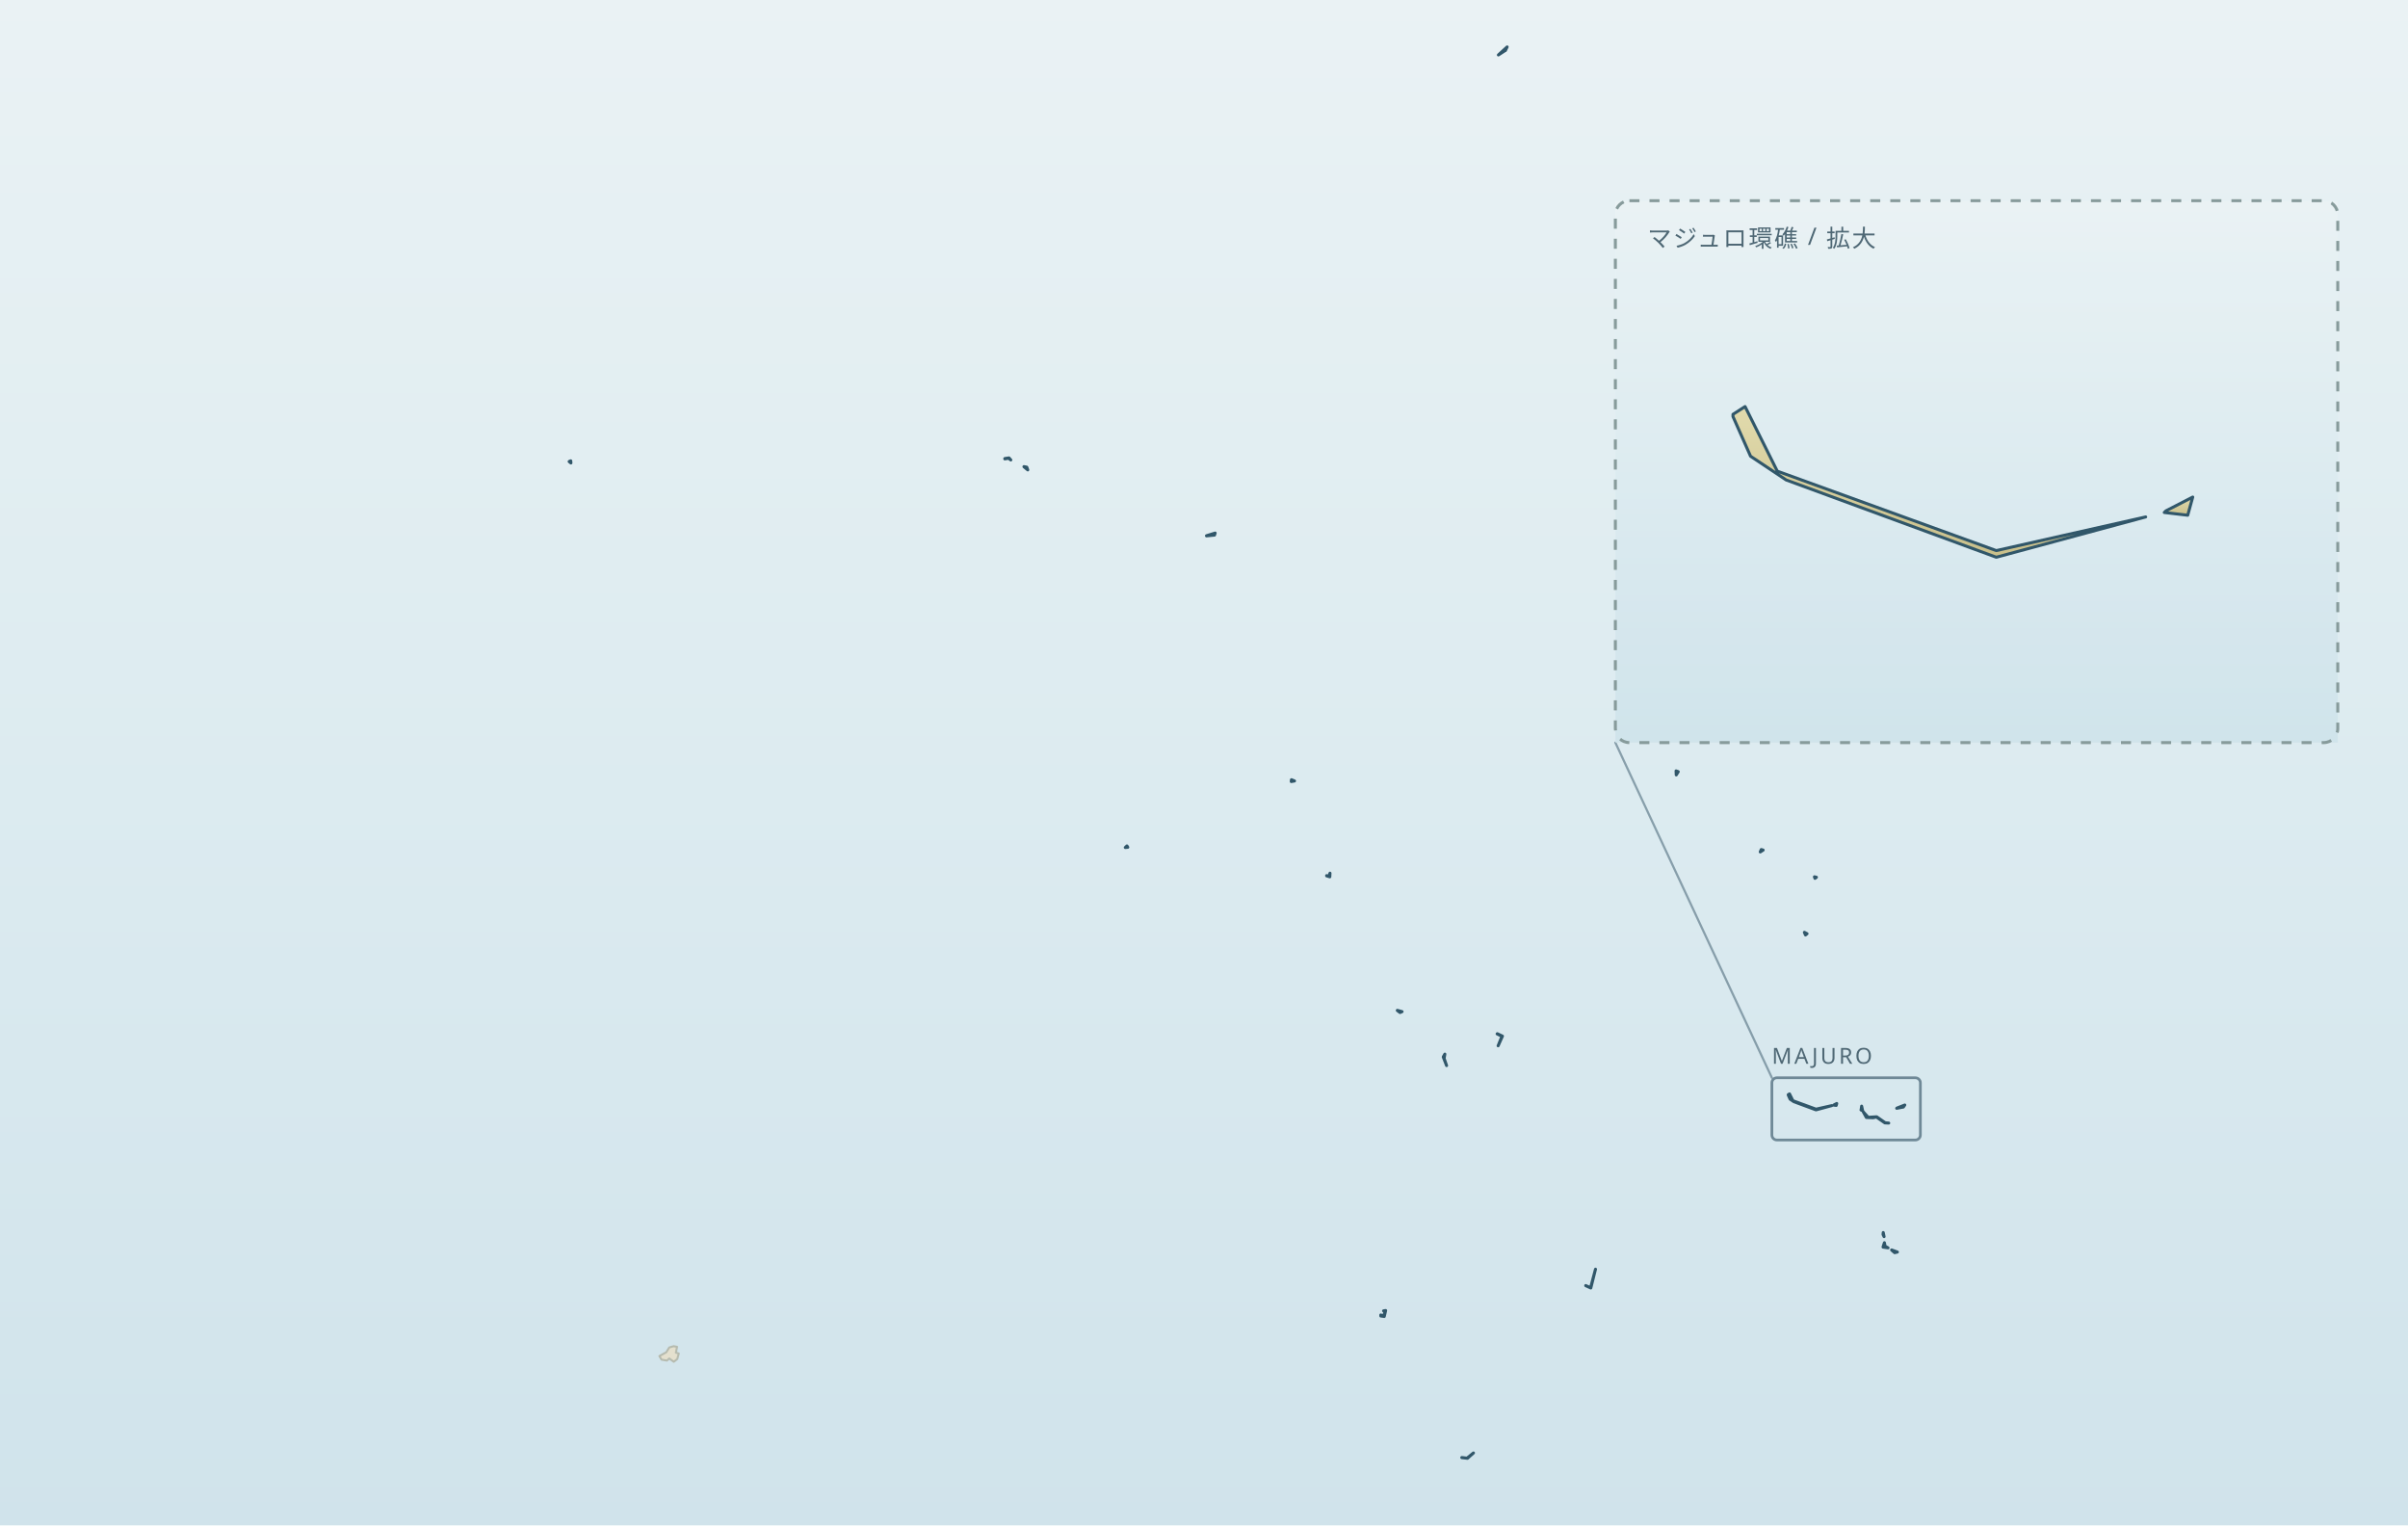
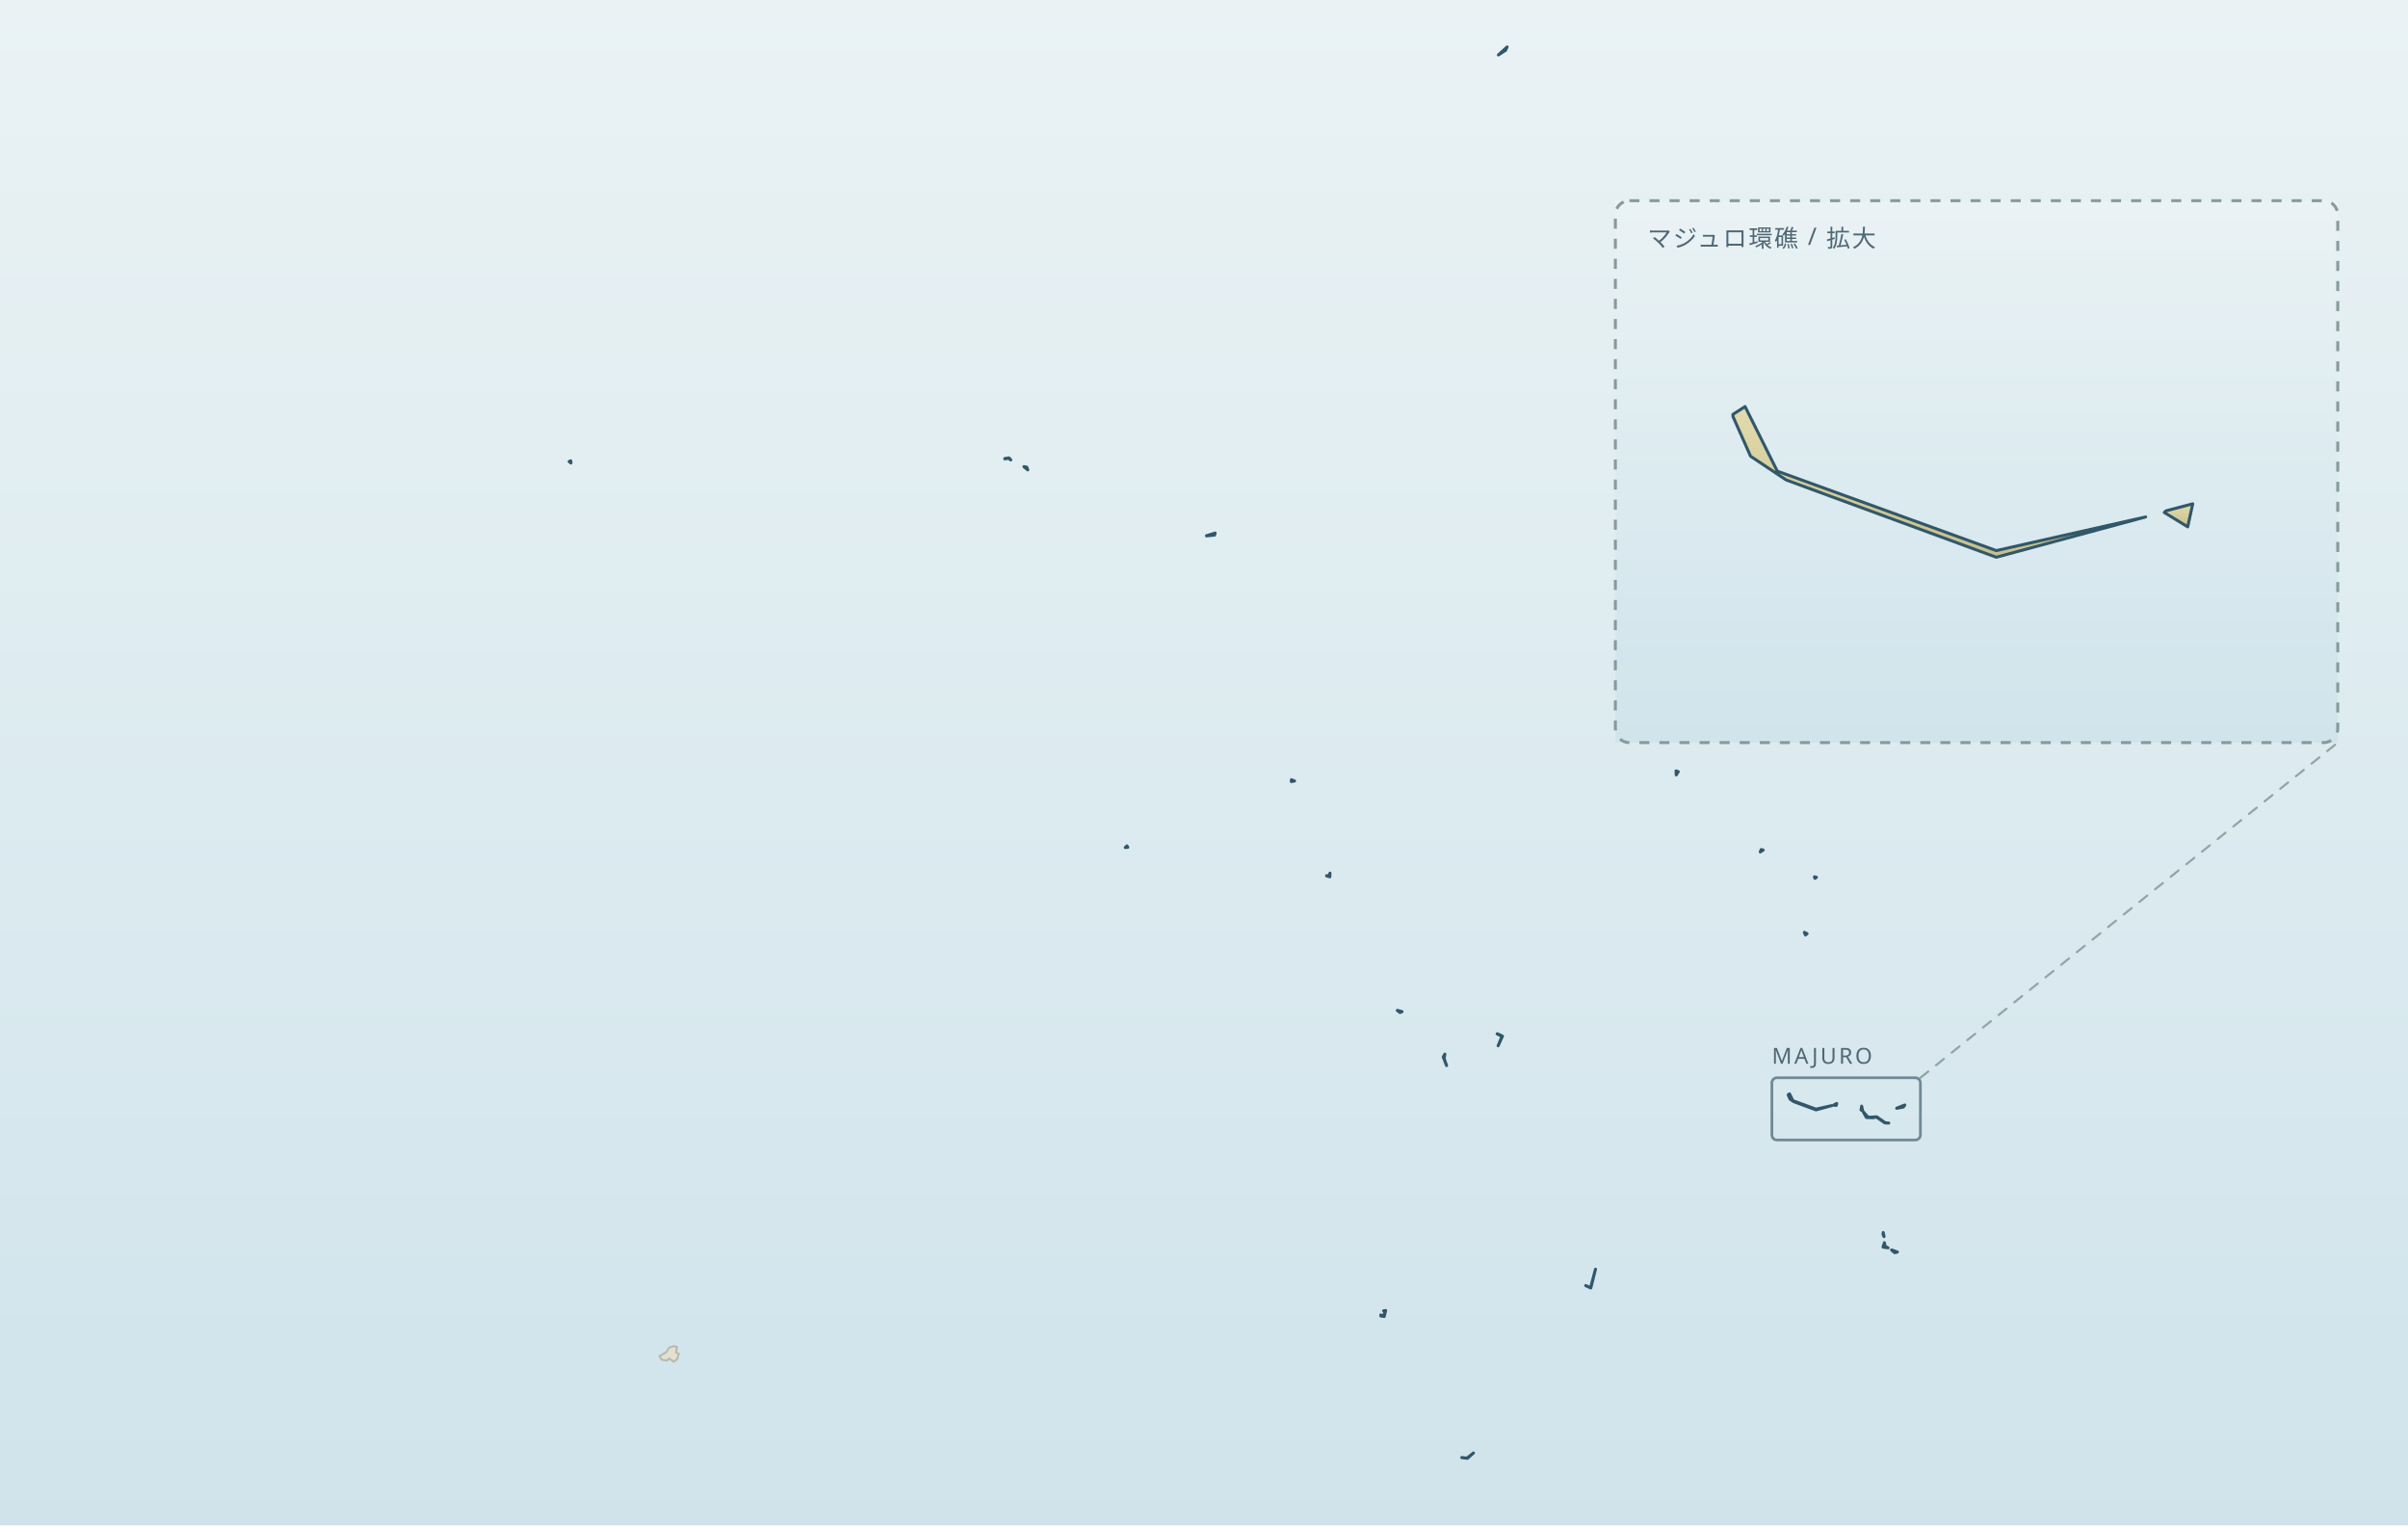
<svg xmlns="http://www.w3.org/2000/svg" viewBox="0 0 1200 760" role="img" aria-label="Marshall Islands map with enlarged Majuro inset" data-map-style="journey-atlas-map-v3-clean-background" data-map-projection="multi-region-local-equirectangular-fit-v1">
  <defs>
    <linearGradient id="sea" x1="0" y1="0" x2="0" y2="1">
      <stop offset="0" stop-color="#eaf2f4" />
      <stop offset="0.52" stop-color="#dcebf0" />
      <stop offset="1" stop-color="#d0e3eb" />
    </linearGradient>
    <linearGradient id="land" x1="0" y1="0" x2="0" y2="1">
      <stop offset="0" stop-color="#e2dbad" />
      <stop offset="0.55" stop-color="#d4cc9b" />
      <stop offset="1" stop-color="#c8bf8a" />
    </linearGradient>
  </defs>
  <rect x="0" y="0" width="1200" height="760" fill="url(#sea)" />
  <g id="main-land">
    <path d="M 335.77 670.72 L 335.94 670.78 L 337.41 671.04 L 336.83 673.96 L 338.27 674.37 L 337.52 677.12 L 335.77 678.50 L 333.52 676.85 L 332.37 677.90 L 329.66 677.44 L 328.60 675.65 L 332.02 673.76 L 333.52 671.36 Z" fill="#e4e0ce" stroke="#b6bbaf" stroke-width="1" stroke-linejoin="round" />
    <path d="M 891.14 545.54 L 891.14 545.43 L 891.78 545.02 L 893.47 548.43 L 904.99 552.64 L 912.85 550.86 L 904.99 552.99 L 893.94 548.90 L 892.07 547.64 Z" fill="url(#land)" stroke="#31576a" stroke-width="1.5" stroke-linejoin="round" />
    <path d="M 933.43 556.90 L 933.31 556.90 L 930.09 556.78 L 928.56 554.01 L 930.99 556.70 L 935.21 556.43 L 939.47 559.41 L 941.23 559.56 L 939.30 559.47 L 935.10 556.55 Z" fill="url(#land)" stroke="#31576a" stroke-width="1.5" stroke-linejoin="round" />
    <path d="M 746.08 515.13 L 746.16 515.04 L 748.73 516.24 L 746.57 521.06 L 748.49 516.30 Z" fill="url(#land)" stroke="#31576a" stroke-width="1.5" stroke-linejoin="round" />
    <path d="M 790.23 640.57 L 790.23 640.52 L 792.65 641.62 L 795.10 632.37 L 792.76 641.74 Z" fill="url(#land)" stroke="#31576a" stroke-width="1.5" stroke-linejoin="round" />
    <path d="M 728.46 726.26 L 728.46 726.20 L 731.08 726.52 L 734.28 723.93 L 731.31 726.58 Z" fill="url(#land)" stroke="#31576a" stroke-width="1.5" stroke-linejoin="round" />
    <path d="M 688.11 655.69 L 688.11 655.17 L 689.44 655.76 L 690.24 653.59 L 689.49 653.12 L 690.52 652.95 L 689.83 655.92 Z" fill="url(#land)" stroke="#31576a" stroke-width="1.5" stroke-linejoin="round" />
    <path d="M 938.41 621.37 L 938.41 621.25 L 939.07 619.18 L 939.38 620.90 L 940.88 621.72 Z" fill="url(#land)" stroke="#31576a" stroke-width="1.5" stroke-linejoin="round" />
    <path d="M 719.25 526.69 L 719.25 526.57 L 720.03 525.20 L 719.66 527.33 L 720.89 530.92 Z" fill="url(#land)" stroke="#31576a" stroke-width="1.5" stroke-linejoin="round" />
    <path d="M 750.19 25.19 L 750.07 25.19 L 746.71 27.38 L 751.06 23.38 Z" fill="url(#land)" stroke="#31576a" stroke-width="1.5" stroke-linejoin="round" />
    <path d="M 661.11 436.39 L 661.11 436.27 L 662.23 436.54 L 662.78 435.05 L 662.69 436.88 Z" fill="url(#land)" stroke="#31576a" stroke-width="1.5" stroke-linejoin="round" />
    <path d="M 601.24 266.99 L 601.24 266.93 L 605.56 265.59 L 605.24 266.61 Z" fill="url(#land)" stroke="#31576a" stroke-width="1.5" stroke-linejoin="round" />
    <path d="M 835.25 384.15 L 835.25 384.09 L 836.34 384.49 L 835.34 386.10 Z" fill="url(#land)" stroke="#31576a" stroke-width="1.5" stroke-linejoin="round" />
    <path d="M 945.20 552.20 L 945.28 552.11 L 949.23 550.56 L 948.51 551.58 Z" fill="url(#land)" stroke="#31576a" stroke-width="1.5" stroke-linejoin="round" />
    <path d="M 877.21 424.48 L 877.21 424.42 L 877.70 423.28 L 878.65 423.55 Z" fill="url(#land)" stroke="#31576a" stroke-width="1.5" stroke-linejoin="round" />
    <path d="M 510.28 232.55 L 510.28 232.49 L 511.69 232.76 L 512.18 234.13 Z" fill="url(#land)" stroke="#31576a" stroke-width="1.5" stroke-linejoin="round" />
    <path d="M 643.49 389.40 L 643.49 389.34 L 643.58 388.49 L 645.11 389.11 Z" fill="url(#land)" stroke="#31576a" stroke-width="1.5" stroke-linejoin="round" />
    <path d="M 899.20 464.58 L 899.20 464.52 L 900.52 465.22 L 899.75 465.84 Z" fill="url(#land)" stroke="#31576a" stroke-width="1.5" stroke-linejoin="round" />
    <path d="M 942.67 622.83 L 942.67 622.77 L 945.54 623.82 L 944.19 624.14 Z" fill="url(#land)" stroke="#31576a" stroke-width="1.5" stroke-linejoin="round" />
    <path d="M 904.21 436.92 L 904.21 436.86 L 905.19 437.09 L 904.47 437.64 Z" fill="url(#land)" stroke="#31576a" stroke-width="1.5" stroke-linejoin="round" />
    <path d="M 696.34 503.46 L 696.34 503.40 L 698.70 504.04 L 697.69 504.48 Z" fill="url(#land)" stroke="#31576a" stroke-width="1.5" stroke-linejoin="round" />
    <path d="M 927.41 553.02 L 927.47 552.96 L 927.73 551.12 L 928.22 553.42 Z" fill="url(#land)" stroke="#31576a" stroke-width="1.5" stroke-linejoin="round" />
    <path d="M 913.83 550.62 L 913.91 550.54 L 915.32 549.80 L 915.06 550.77 Z" fill="url(#land)" stroke="#31576a" stroke-width="1.5" stroke-linejoin="round" />
    <path d="M 283.64 229.98 L 283.64 229.93 L 284.42 229.61 L 284.51 230.68 Z" fill="url(#land)" stroke="#31576a" stroke-width="1.5" stroke-linejoin="round" />
    <path d="M 500.73 228.64 L 500.73 228.47 L 502.82 228.15 L 503.72 229.17 L 502.60 228.32 Z" fill="url(#land)" stroke="#31576a" stroke-width="1.5" stroke-linejoin="round" />
    <path d="M 560.77 422.26 L 560.85 422.18 L 561.60 421.47 L 562.03 422.15 Z" fill="url(#land)" stroke="#31576a" stroke-width="1.5" stroke-linejoin="round" />
    <path d="M 938.41 615.12 L 938.41 614.89 L 938.49 614.10 L 938.90 616.14 Z" fill="url(#land)" stroke="#31576a" stroke-width="1.5" stroke-linejoin="round" />
  </g>
  <g id="majuro-source-locator" aria-hidden="true" fill="none" stroke="#6f8997" stroke-linejoin="round" stroke-linecap="round">
    <rect x="883" y="537" width="74" height="31" rx="2.5" stroke-width="1.35" />
-     <path d="M883,537 L805,370" stroke-width="1.1" opacity=".78" />
+     <path d="M957,537 L1165,370" stroke="#879b9b" stroke-width="1.1" stroke-dasharray="5 5" opacity=".86" />
  </g>
  <text x="883" y="530" font-family="system-ui, sans-serif" font-size="11" letter-spacing="1.2" fill="#4f6875">MAJURO</text>
  <rect x="805" y="100" width="360" height="270" fill="url(#sea)" opacity="0.98" />
  <g id="majuro-detail" data-map-region="majuro">
    <path d="M 863.61 207.54 L 863.61 206.44 L 869.64 202.57 L 885.69 234.74 L 994.83 274.33 L 1069.27 257.56 L 994.83 277.64 L 890.11 239.14 L 872.37 227.31 Z" fill="url(#land)" stroke="#31576a" stroke-width="1.5" stroke-linejoin="round" />
-     <path d="M 1078.54 255.34 L 1079.37 254.53 L 1092.73 247.65 L 1090.23 256.71 Z" fill="url(#land)" stroke="#31576a" stroke-width="1.5" stroke-linejoin="round" />
+     <path d="M 1078.54 255.34 L 1079.37 254.53 L 1092.73 251.02 L 1090.23 262.50 Z" fill="url(#land)" stroke="#31576a" stroke-width="1.5" stroke-linejoin="round" />
  </g>
  <g data-map-inset-frame="majuro" data-inset-purpose="enlargement">
    <rect x="805" y="100" width="360" height="270" rx="7" fill="none" stroke="#879b9b" stroke-width="1.5" stroke-dasharray="5 5" />
  </g>
  <g aria-hidden="true" font-family="system-ui, sans-serif" font-size="12" letter-spacing=".8" fill="#4f6875">
    <text x="821" y="123">マジュロ環礁 / 拡大</text>
  </g>
</svg>
